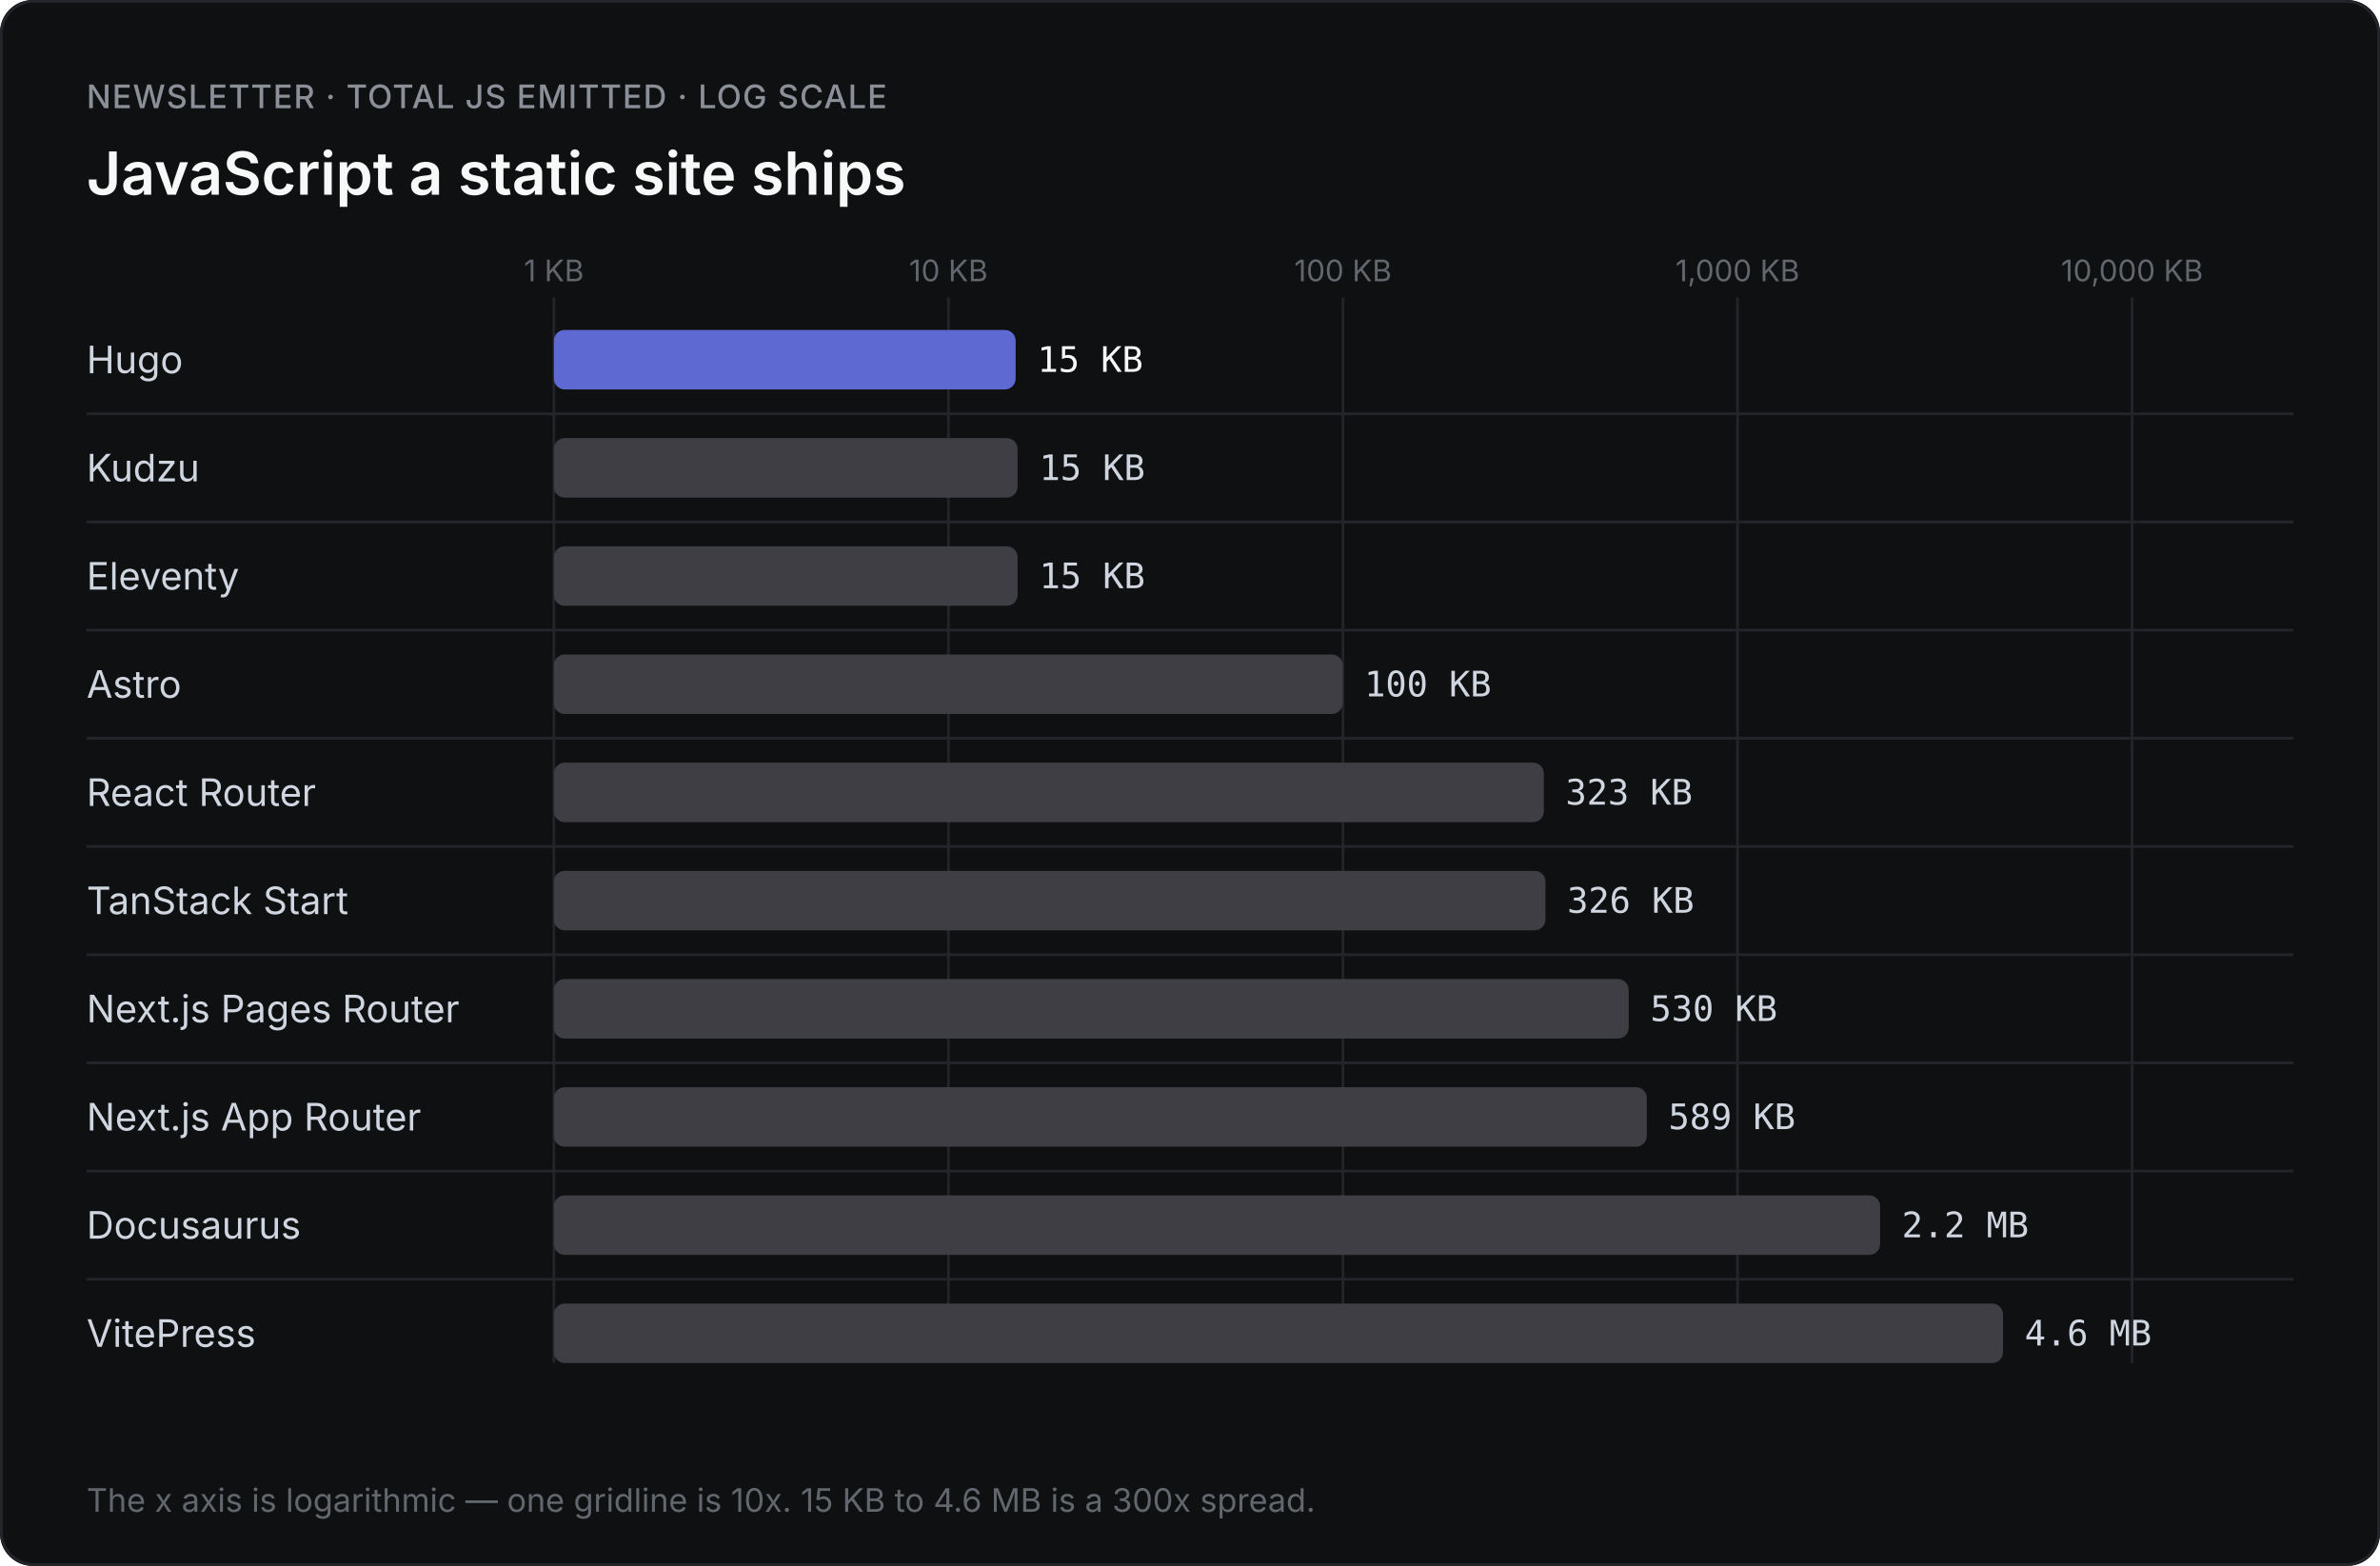
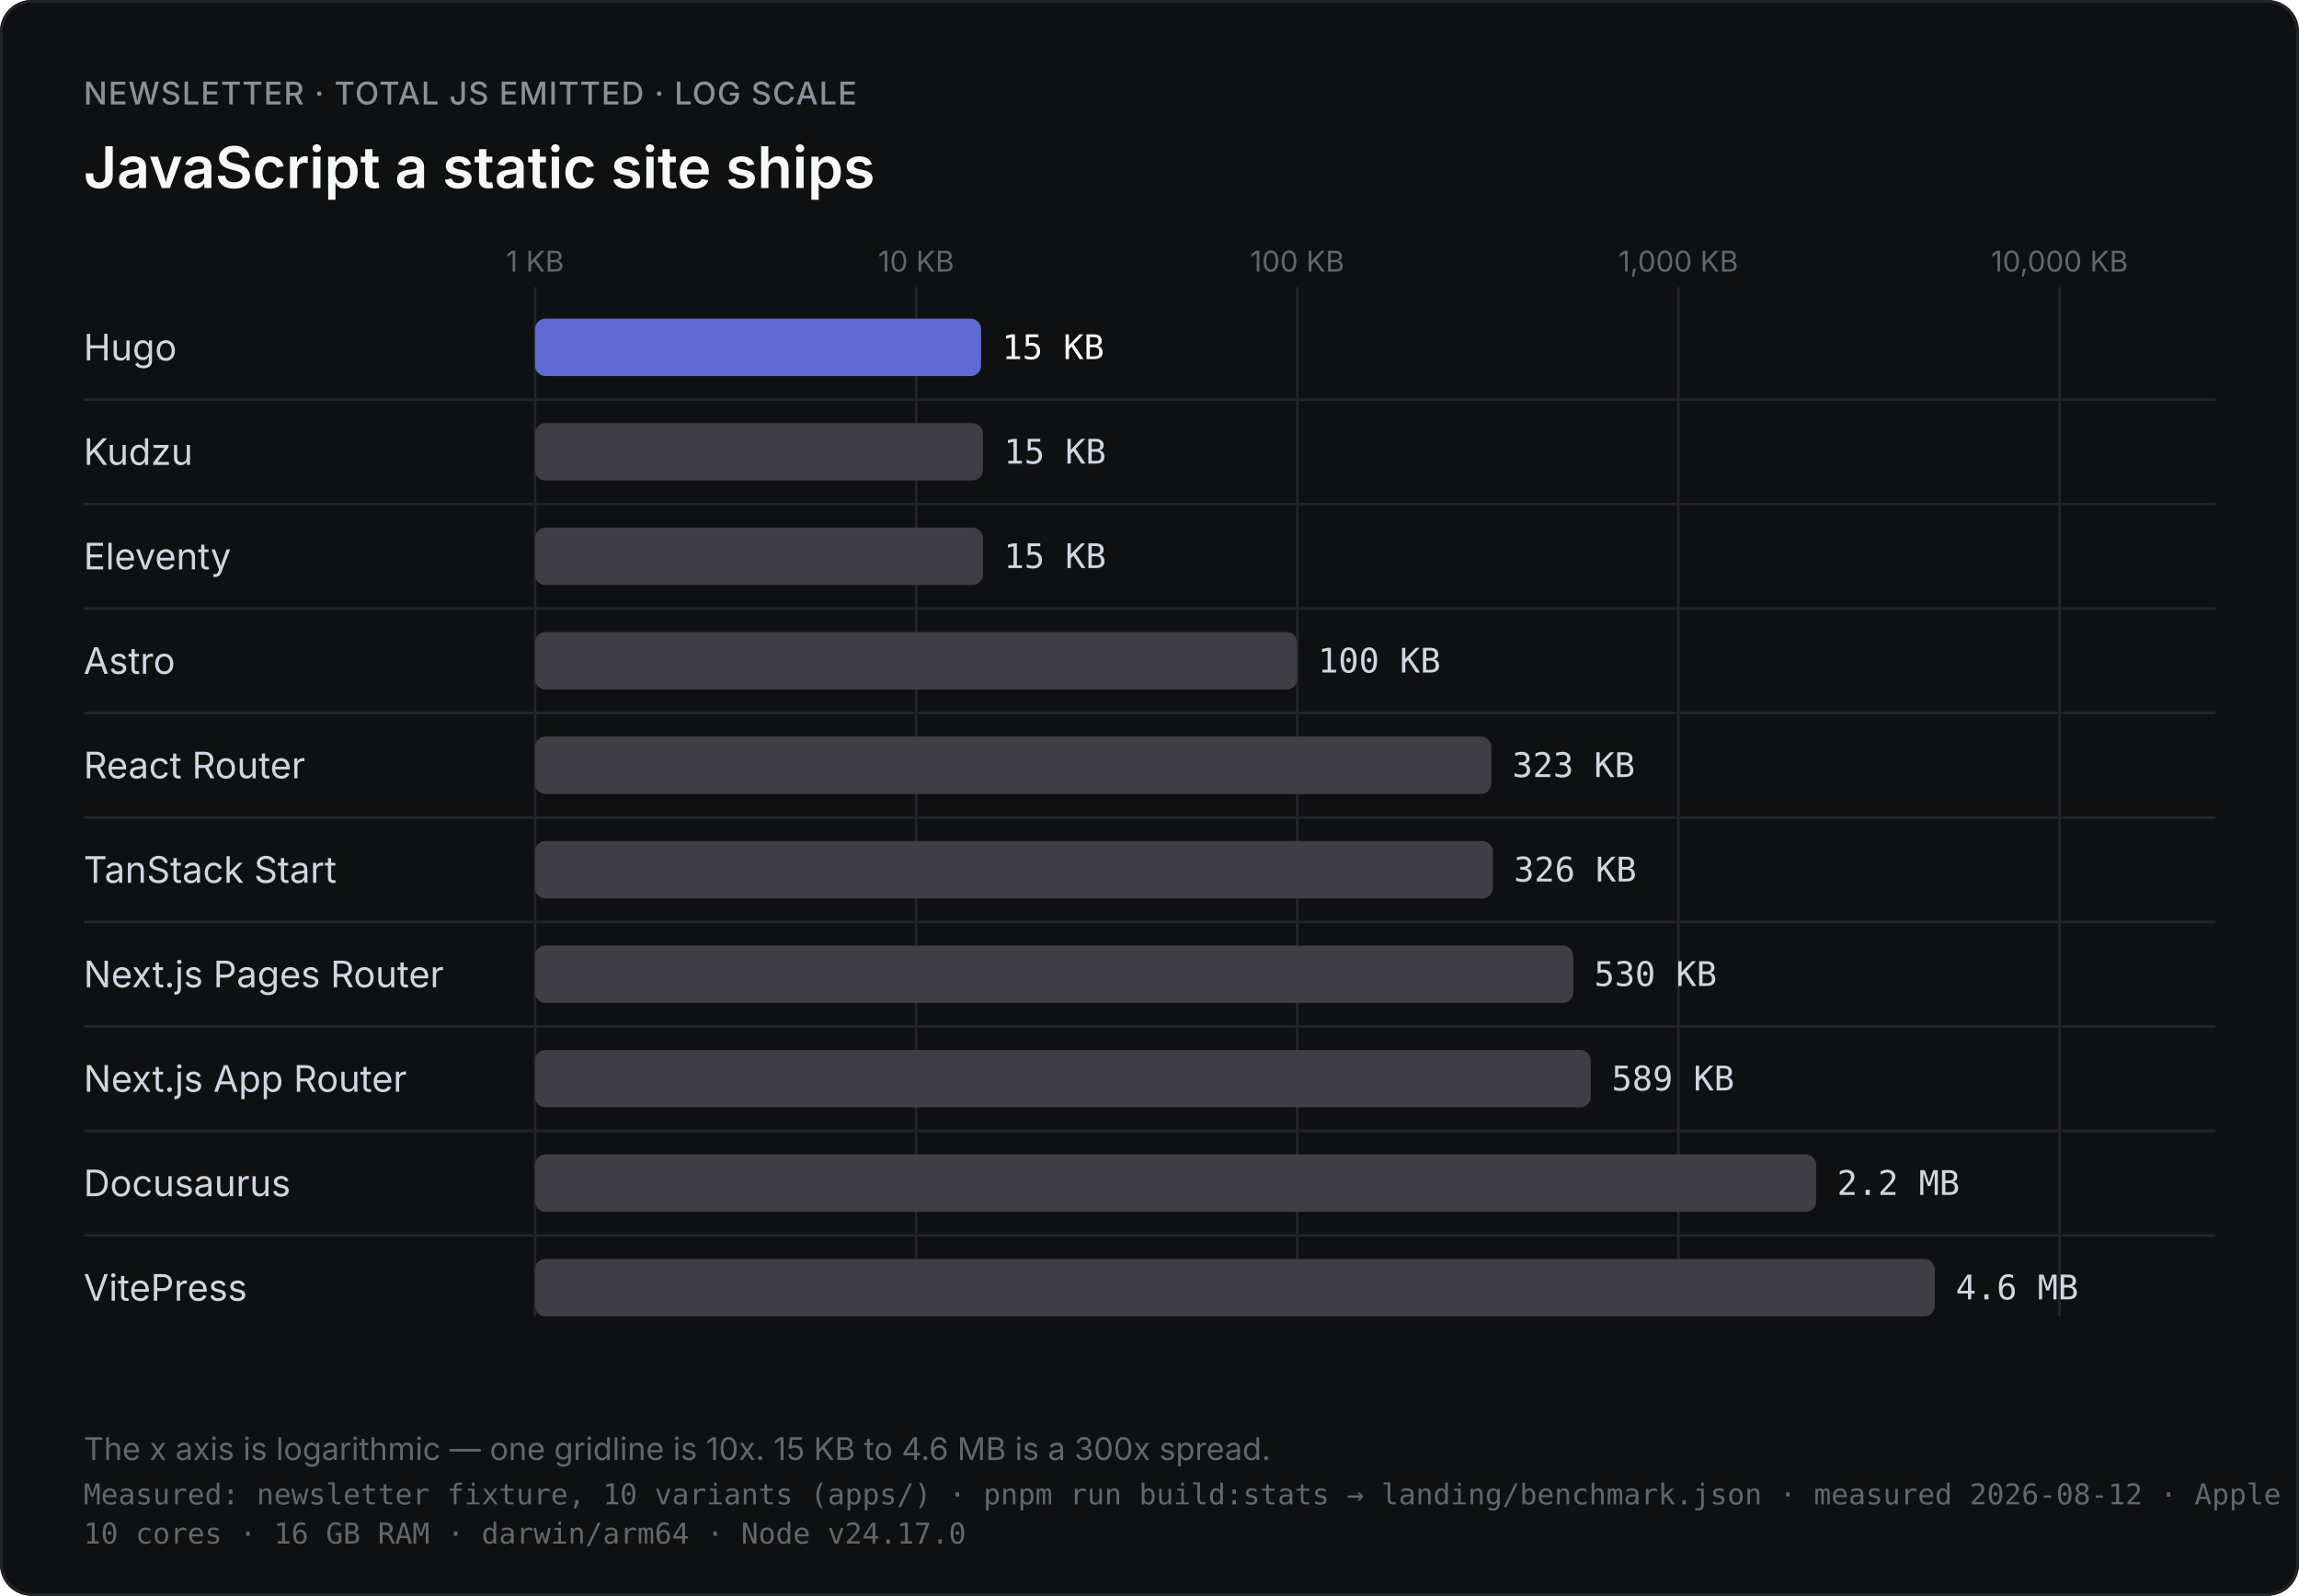
- <svg xmlns="http://www.w3.org/2000/svg" width="880" height="579" viewBox="0 0 880 579" role="img" aria-label="JavaScript a static site ships">
-   <rect x="0" y="0" width="880" height="579" rx="12" fill="#010102" />
-   <rect x="0.5" y="0.5" width="879" height="578" rx="12" fill="#0f1011" stroke="#23252a" stroke-width="1" />
+ <svg xmlns="http://www.w3.org/2000/svg" width="880" height="611" viewBox="0 0 880 611" role="img" aria-label="JavaScript a static site ships">
+   <rect x="0" y="0" width="880" height="611" rx="12" fill="#010102" />
+   <rect x="0.5" y="0.5" width="879" height="610" rx="12" fill="#0f1011" stroke="#23252a" stroke-width="1" />
  <text x="32" y="40" font-family="-apple-system, BlinkMacSystemFont, 'SF Pro Display', 'Segoe UI', Inter, Roboto, sans-serif" font-size="12" font-weight="500" fill="#8a8f98" letter-spacing="0.4">NEWSLETTER · TOTAL JS EMITTED · LOG SCALE</text>
  <text x="32" y="72" font-family="-apple-system, BlinkMacSystemFont, 'SF Pro Display', 'Segoe UI', Inter, Roboto, sans-serif" font-size="22" font-weight="600" fill="#f7f8f8">JavaScript a static site ships</text>
  <line x1="204.8" y1="110" x2="204.8" y2="504" stroke="#23252a" stroke-width="1" />
  <text x="204.8" y="104" font-family="-apple-system, BlinkMacSystemFont, 'SF Pro Display', 'Segoe UI', Inter, Roboto, sans-serif" font-size="11" font-weight="400" fill="#62666d" text-anchor="middle">1 KB</text>
  <line x1="350.68" y1="110" x2="350.68" y2="504" stroke="#23252a" stroke-width="1" />
  <text x="350.68" y="104" font-family="-apple-system, BlinkMacSystemFont, 'SF Pro Display', 'Segoe UI', Inter, Roboto, sans-serif" font-size="11" font-weight="400" fill="#62666d" text-anchor="middle">10 KB</text>
  <line x1="496.56" y1="110" x2="496.56" y2="504" stroke="#23252a" stroke-width="1" />
  <text x="496.56" y="104" font-family="-apple-system, BlinkMacSystemFont, 'SF Pro Display', 'Segoe UI', Inter, Roboto, sans-serif" font-size="11" font-weight="400" fill="#62666d" text-anchor="middle">100 KB</text>
  <line x1="642.44" y1="110" x2="642.44" y2="504" stroke="#23252a" stroke-width="1" />
  <text x="642.44" y="104" font-family="-apple-system, BlinkMacSystemFont, 'SF Pro Display', 'Segoe UI', Inter, Roboto, sans-serif" font-size="11" font-weight="400" fill="#62666d" text-anchor="middle">1,000 KB</text>
  <line x1="788.32" y1="110" x2="788.32" y2="504" stroke="#23252a" stroke-width="1" />
  <text x="788.32" y="104" font-family="-apple-system, BlinkMacSystemFont, 'SF Pro Display', 'Segoe UI', Inter, Roboto, sans-serif" font-size="11" font-weight="400" fill="#62666d" text-anchor="middle">10,000 KB</text>
  <text x="32" y="138" font-family="-apple-system, BlinkMacSystemFont, 'SF Pro Display', 'Segoe UI', Inter, Roboto, sans-serif" font-size="14" font-weight="400" fill="#d0d6e0">Hugo</text>
  <rect x="204.8" y="122" width="170.73" height="22" rx="4" fill="#5e6ad2" />
  <text x="383.529" y="137.5" font-family="ui-monospace, SFMono-Regular, 'SF Mono', Menlo, monospace" font-size="13" font-weight="400" fill="#f7f8f8">15 KB</text>
  <line x1="32" y1="153" x2="848" y2="153" stroke="#23252a" stroke-width="1" />
  <text x="32" y="178" font-family="-apple-system, BlinkMacSystemFont, 'SF Pro Display', 'Segoe UI', Inter, Roboto, sans-serif" font-size="14" font-weight="400" fill="#d0d6e0">Kudzu</text>
  <rect x="204.8" y="162" width="171.44" height="22" rx="4" fill="#3e3e44" />
  <text x="384.24" y="177.5" font-family="ui-monospace, SFMono-Regular, 'SF Mono', Menlo, monospace" font-size="13" font-weight="400" fill="#d0d6e0">15 KB</text>
  <line x1="32" y1="193" x2="848" y2="193" stroke="#23252a" stroke-width="1" />
  <text x="32" y="218" font-family="-apple-system, BlinkMacSystemFont, 'SF Pro Display', 'Segoe UI', Inter, Roboto, sans-serif" font-size="14" font-weight="400" fill="#d0d6e0">Eleventy</text>
  <rect x="204.8" y="202" width="171.45" height="22" rx="4" fill="#3e3e44" />
  <text x="384.248" y="217.5" font-family="ui-monospace, SFMono-Regular, 'SF Mono', Menlo, monospace" font-size="13" font-weight="400" fill="#d0d6e0">15 KB</text>
  <line x1="32" y1="233" x2="848" y2="233" stroke="#23252a" stroke-width="1" />
  <text x="32" y="258" font-family="-apple-system, BlinkMacSystemFont, 'SF Pro Display', 'Segoe UI', Inter, Roboto, sans-serif" font-size="14" font-weight="400" fill="#d0d6e0">Astro</text>
  <rect x="204.8" y="242" width="291.67" height="22" rx="4" fill="#3e3e44" />
  <text x="504.471" y="257.5" font-family="ui-monospace, SFMono-Regular, 'SF Mono', Menlo, monospace" font-size="13" font-weight="400" fill="#d0d6e0">100 KB</text>
  <line x1="32" y1="273" x2="848" y2="273" stroke="#23252a" stroke-width="1" />
  <text x="32" y="298" font-family="-apple-system, BlinkMacSystemFont, 'SF Pro Display', 'Segoe UI', Inter, Roboto, sans-serif" font-size="14" font-weight="400" fill="#d0d6e0">React Router</text>
  <rect x="204.8" y="282" width="366.05" height="22" rx="4" fill="#3e3e44" />
  <text x="578.851" y="297.5" font-family="ui-monospace, SFMono-Regular, 'SF Mono', Menlo, monospace" font-size="13" font-weight="400" fill="#d0d6e0">323 KB</text>
  <line x1="32" y1="313" x2="848" y2="313" stroke="#23252a" stroke-width="1" />
  <text x="32" y="338" font-family="-apple-system, BlinkMacSystemFont, 'SF Pro Display', 'Segoe UI', Inter, Roboto, sans-serif" font-size="14" font-weight="400" fill="#d0d6e0">TanStack Start</text>
  <rect x="204.8" y="322" width="366.64" height="22" rx="4" fill="#3e3e44" />
  <text x="579.444" y="337.5" font-family="ui-monospace, SFMono-Regular, 'SF Mono', Menlo, monospace" font-size="13" font-weight="400" fill="#d0d6e0">326 KB</text>
  <line x1="32" y1="353" x2="848" y2="353" stroke="#23252a" stroke-width="1" />
  <text x="32" y="378" font-family="-apple-system, BlinkMacSystemFont, 'SF Pro Display', 'Segoe UI', Inter, Roboto, sans-serif" font-size="14" font-weight="400" fill="#d0d6e0">Next.js Pages Router</text>
  <rect x="204.8" y="362" width="397.41" height="22" rx="4" fill="#3e3e44" />
  <text x="610.208" y="377.5" font-family="ui-monospace, SFMono-Regular, 'SF Mono', Menlo, monospace" font-size="13" font-weight="400" fill="#d0d6e0">530 KB</text>
  <line x1="32" y1="393" x2="848" y2="393" stroke="#23252a" stroke-width="1" />
  <text x="32" y="418" font-family="-apple-system, BlinkMacSystemFont, 'SF Pro Display', 'Segoe UI', Inter, Roboto, sans-serif" font-size="14" font-weight="400" fill="#d0d6e0">Next.js App Router</text>
  <rect x="204.8" y="402" width="404.11" height="22" rx="4" fill="#3e3e44" />
  <text x="616.907" y="417.5" font-family="ui-monospace, SFMono-Regular, 'SF Mono', Menlo, monospace" font-size="13" font-weight="400" fill="#d0d6e0">589 KB</text>
  <line x1="32" y1="433" x2="848" y2="433" stroke="#23252a" stroke-width="1" />
  <text x="32" y="458" font-family="-apple-system, BlinkMacSystemFont, 'SF Pro Display', 'Segoe UI', Inter, Roboto, sans-serif" font-size="14" font-weight="400" fill="#d0d6e0">Docusaurus</text>
  <rect x="204.8" y="442" width="490.37" height="22" rx="4" fill="#3e3e44" />
  <text x="703.171" y="457.5" font-family="ui-monospace, SFMono-Regular, 'SF Mono', Menlo, monospace" font-size="13" font-weight="400" fill="#d0d6e0">2.2 MB</text>
  <line x1="32" y1="473" x2="848" y2="473" stroke="#23252a" stroke-width="1" />
  <text x="32" y="498" font-family="-apple-system, BlinkMacSystemFont, 'SF Pro Display', 'Segoe UI', Inter, Roboto, sans-serif" font-size="14" font-weight="400" fill="#d0d6e0">VitePress</text>
  <rect x="204.8" y="482" width="535.81" height="22" rx="4" fill="#3e3e44" />
  <text x="748.615" y="497.5" font-family="ui-monospace, SFMono-Regular, 'SF Mono', Menlo, monospace" font-size="13" font-weight="400" fill="#d0d6e0">4.6 MB</text>
+   <text x="32" y="576" font-family="ui-monospace, SFMono-Regular, 'SF Mono', Menlo, monospace" font-size="11" font-weight="400" fill="#62666d">Measured: newsletter fixture, 10 variants (apps/) · pnpm run build:stats → landing/benchmark.json · measured 2026-08-12 · Apple M4 ·</text>
+   <text x="32" y="591" font-family="ui-monospace, SFMono-Regular, 'SF Mono', Menlo, monospace" font-size="11" font-weight="400" fill="#62666d">10 cores · 16 GB RAM · darwin/arm64 · Node v24.17.0</text>
  <text x="32" y="559" font-family="-apple-system, BlinkMacSystemFont, 'SF Pro Display', 'Segoe UI', Inter, Roboto, sans-serif" font-size="12" font-weight="400" fill="#62666d">The x axis is logarithmic — one gridline is 10x. 15 KB to 4.6 MB is a 300x spread.</text>
</svg>
